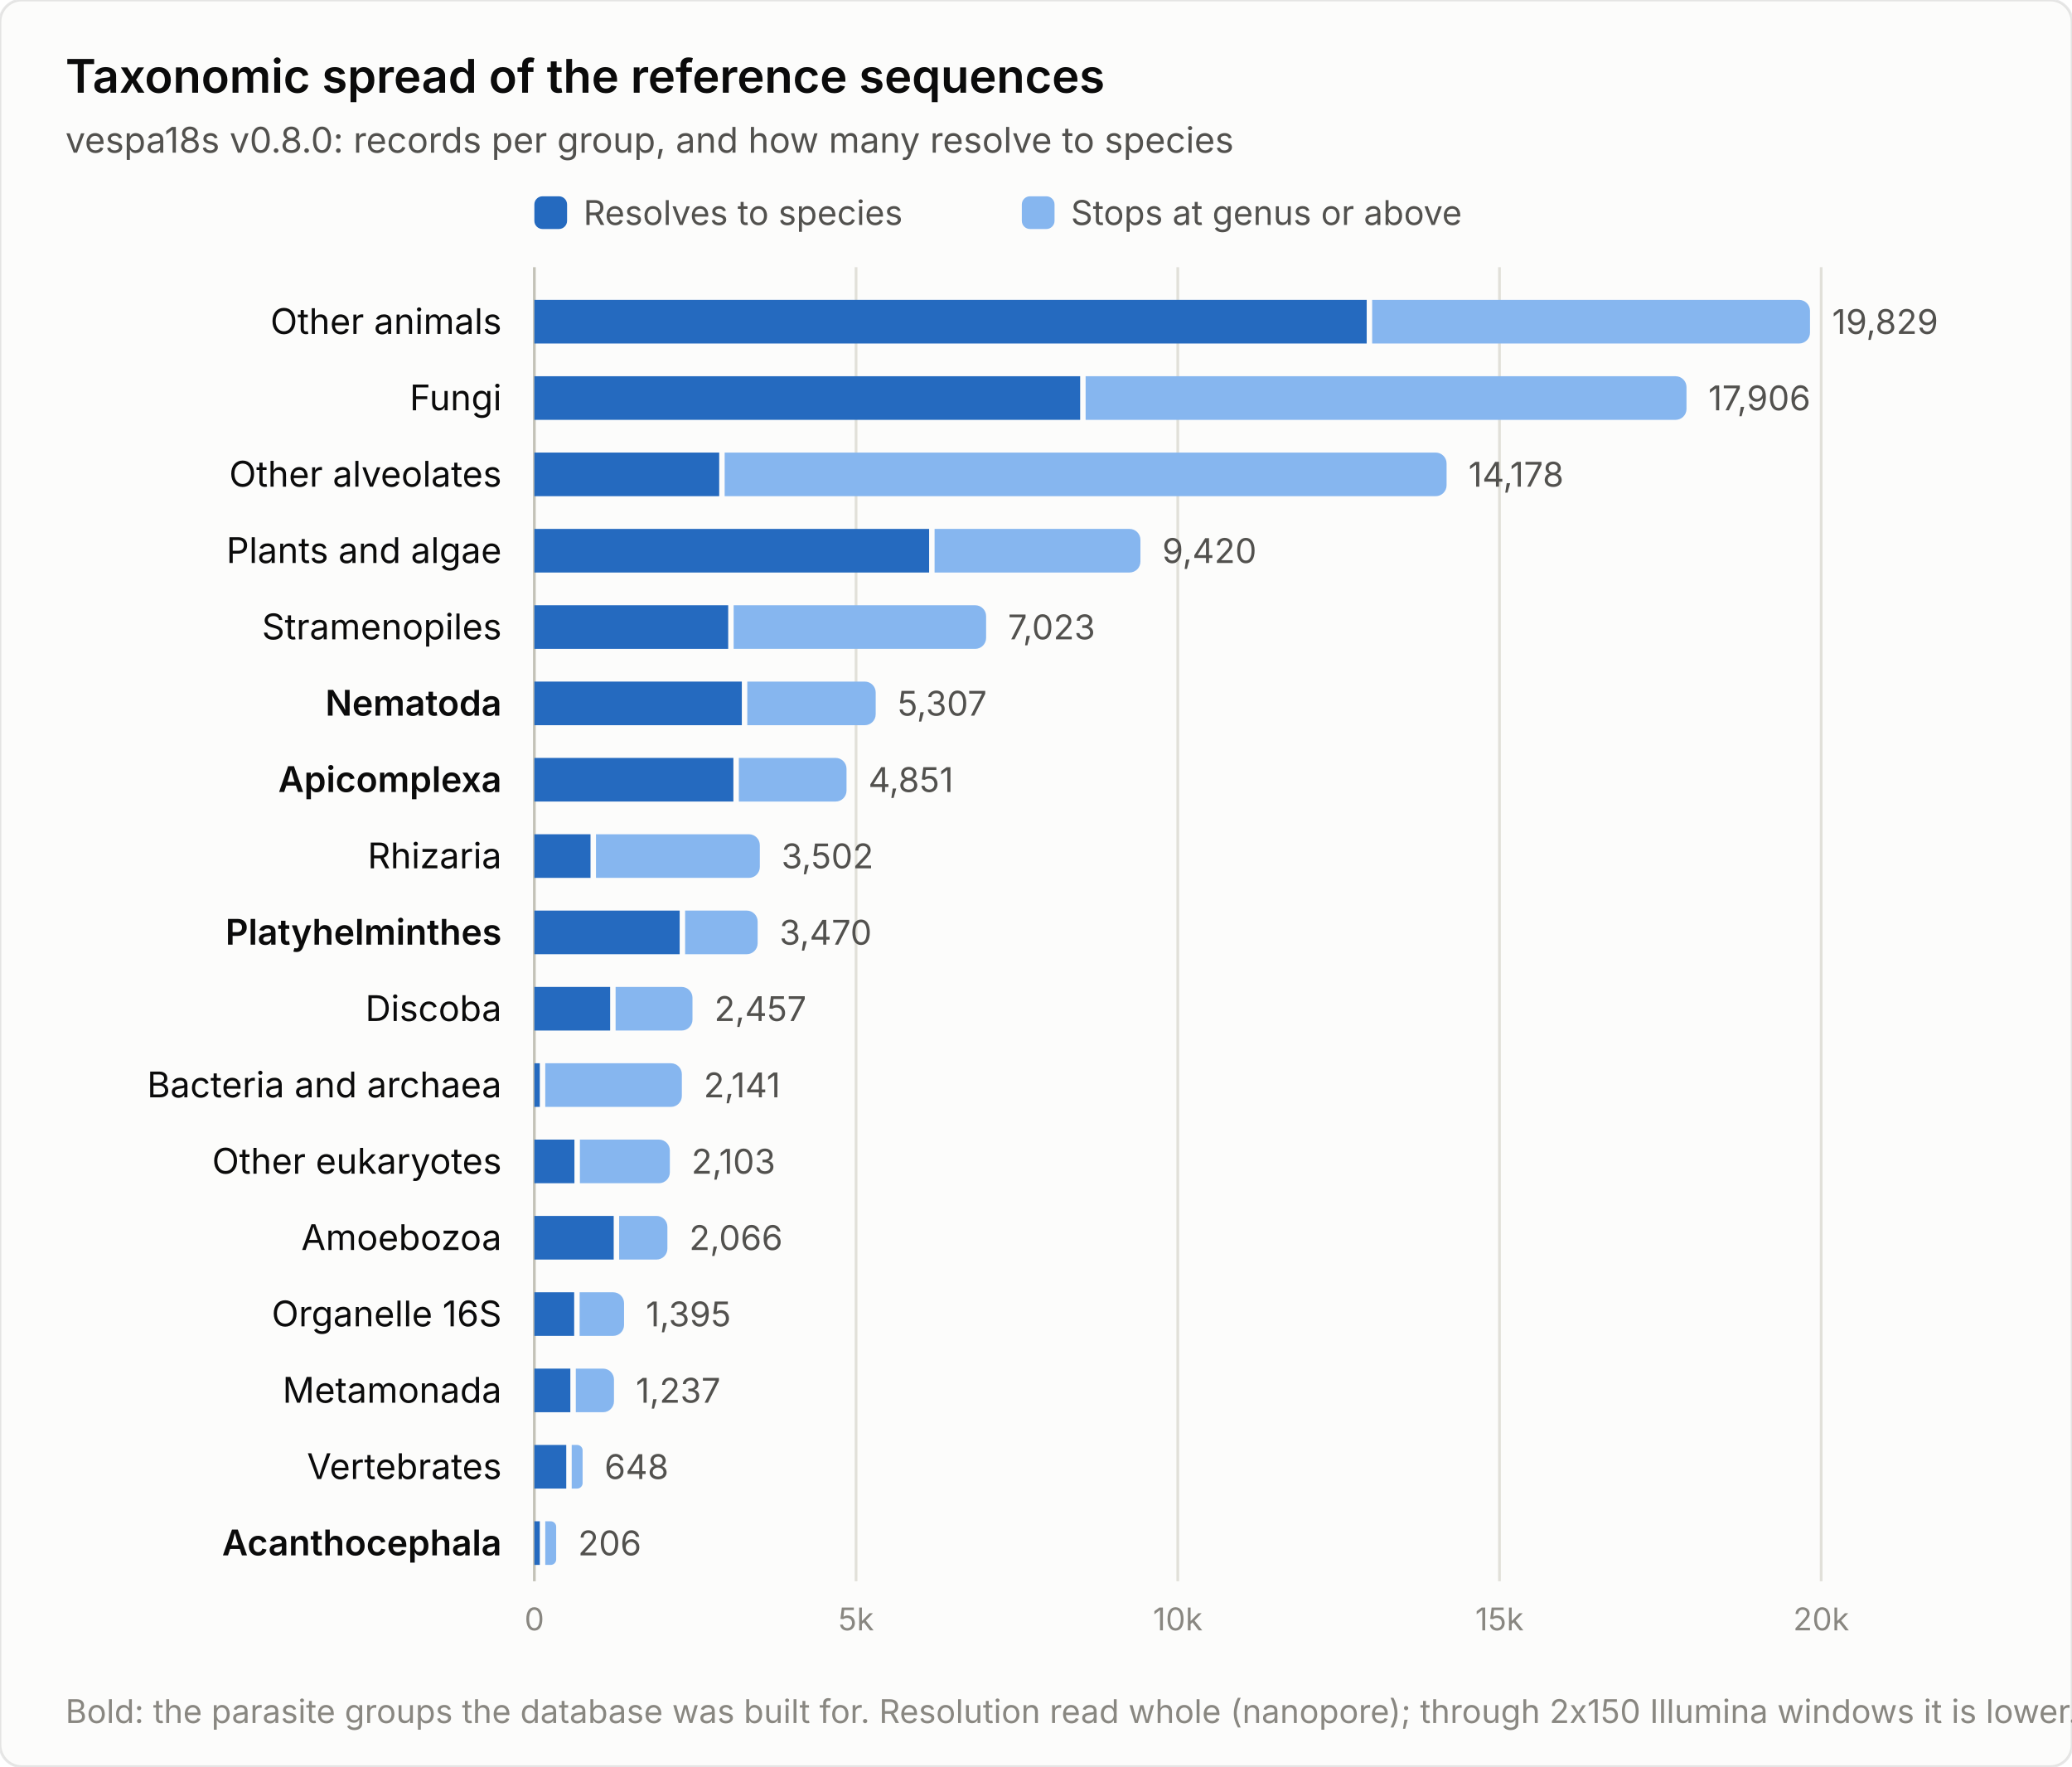
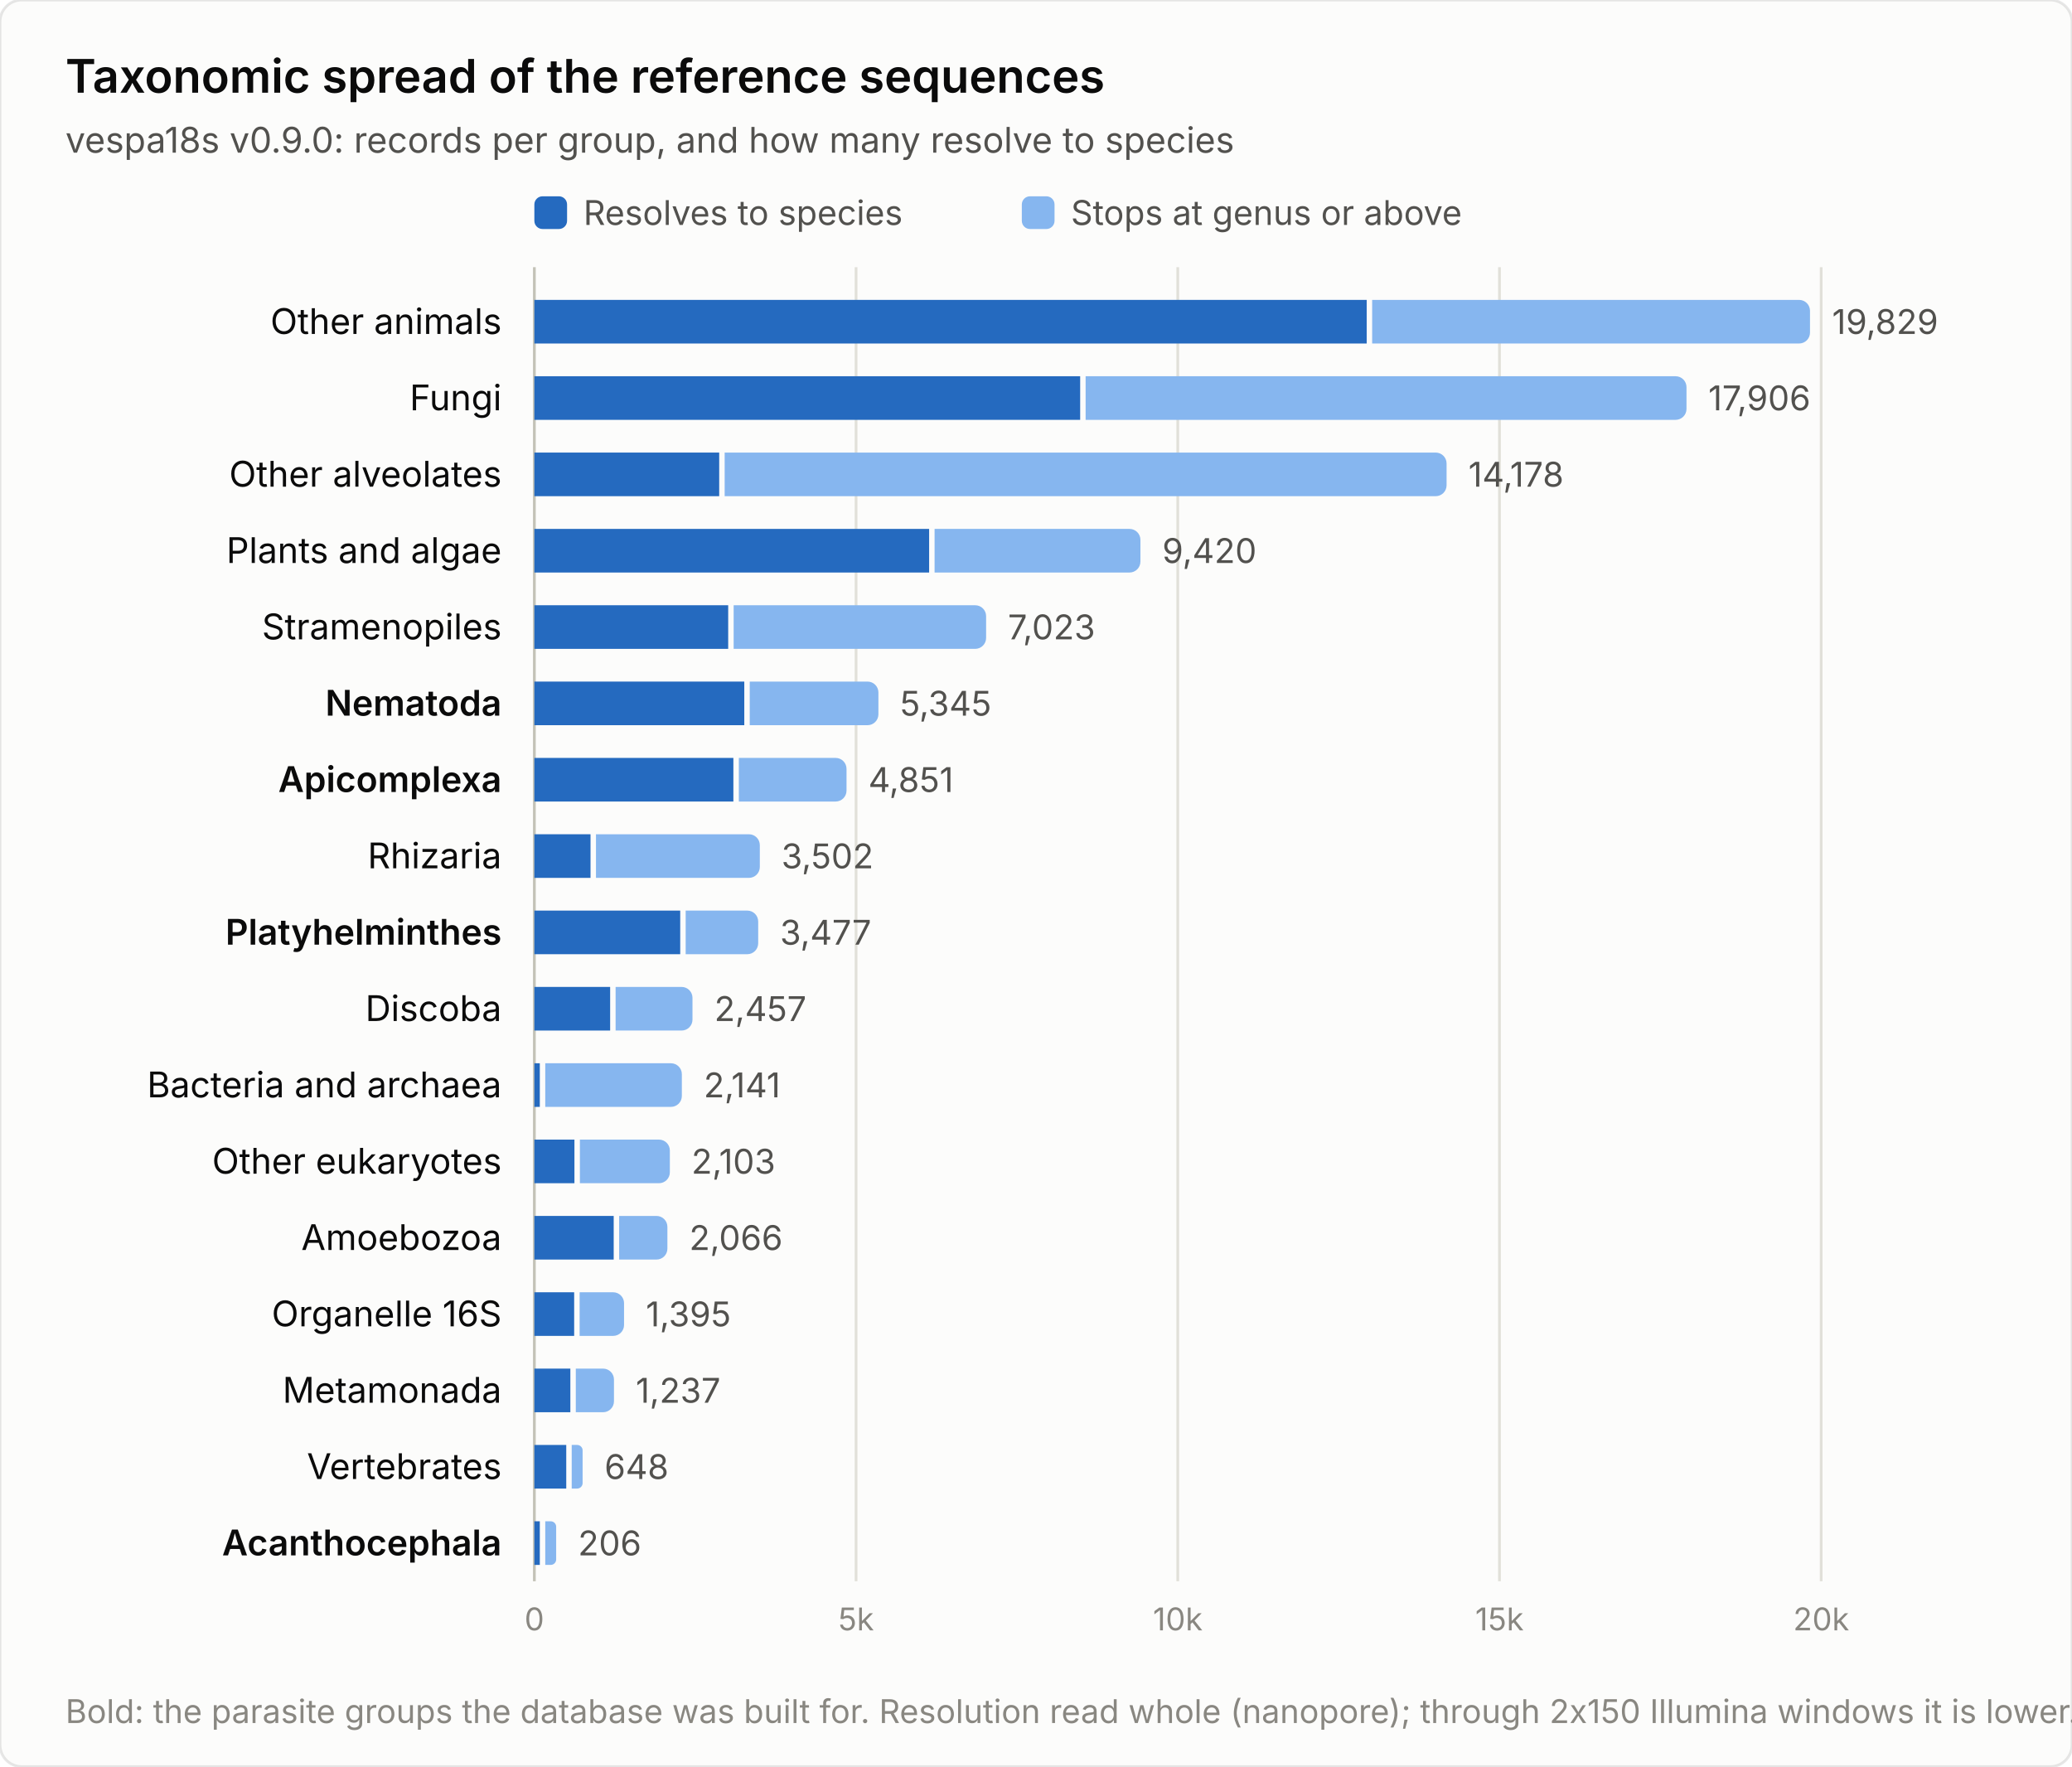
<svg xmlns="http://www.w3.org/2000/svg" width="760" height="648" viewBox="0 0 760 648" font-family="system-ui, -apple-system, &quot;Segoe UI&quot;, sans-serif" role="img" aria-label="Taxonomic spread of the reference sequences">
  <rect width="760" height="648" rx="8" fill="#fcfcfb" stroke="rgba(11,11,11,0.10)" />
  <text x="24" y="34" font-size="17" font-weight="600" fill="#0b0b0b">Taxonomic spread of the reference sequences</text>
-   <text x="24" y="56" font-size="13" fill="#52514e">vespa18s v0.8.0: records per group, and how many resolve to species</text>
+   <text x="24" y="56" font-size="13" fill="#52514e">vespa18s v0.9.0: records per group, and how many resolve to species</text>
  <rect x="196" y="72" width="12" height="12" rx="3" fill="#256abf" />
  <text x="214" y="82.5" font-size="12.5" fill="#52514e">Resolves to species</text>
  <rect x="374.8" y="72" width="12" height="12" rx="3" fill="#86b6ef" />
  <text x="392.8" y="82.5" font-size="12.5" fill="#52514e">Stops at genus or above</text>
  <line x1="196.0" y1="98" x2="196.0" y2="580" stroke="#c3c2b7" stroke-width="1" />
  <text x="196.0" y="598" font-size="11.5" fill="#898781" text-anchor="middle" font-variant-numeric="tabular-nums">0</text>
  <line x1="314.0" y1="98" x2="314.0" y2="580" stroke="#e1e0d9" stroke-width="1" />
  <text x="314.0" y="598" font-size="11.5" fill="#898781" text-anchor="middle" font-variant-numeric="tabular-nums">5k</text>
  <line x1="432.0" y1="98" x2="432.0" y2="580" stroke="#e1e0d9" stroke-width="1" />
  <text x="432.0" y="598" font-size="11.5" fill="#898781" text-anchor="middle" font-variant-numeric="tabular-nums">10k</text>
  <line x1="550.0" y1="98" x2="550.0" y2="580" stroke="#e1e0d9" stroke-width="1" />
  <text x="550.0" y="598" font-size="11.5" fill="#898781" text-anchor="middle" font-variant-numeric="tabular-nums">15k</text>
  <line x1="668.0" y1="98" x2="668.0" y2="580" stroke="#e1e0d9" stroke-width="1" />
  <text x="668.0" y="598" font-size="11.5" fill="#898781" text-anchor="middle" font-variant-numeric="tabular-nums">20k</text>
  <text x="184" y="122.5" font-size="13" font-weight="400" fill="#0b0b0b" text-anchor="end">Other animals</text>
  <rect x="196.0" y="110.0" width="305.3" height="16" fill="#256abf" />
  <path d="M503.3,110.0 h156.6 a4,4 0 0 1 4,4 v8.0 a4,4 0 0 1 -4,4 h-156.6 z" fill="#86b6ef" />
  <text x="672.0" y="122.5" font-size="12.5" fill="#52514e" font-variant-numeric="tabular-nums">19,829</text>
  <text x="184" y="150.5" font-size="13" font-weight="400" fill="#0b0b0b" text-anchor="end">Fungi</text>
  <rect x="196.0" y="138.0" width="200.2" height="16" fill="#256abf" />
  <path d="M398.2,138.0 h216.4 a4,4 0 0 1 4,4 v8.0 a4,4 0 0 1 -4,4 h-216.4 z" fill="#86b6ef" />
  <text x="626.6" y="150.5" font-size="12.5" fill="#52514e" font-variant-numeric="tabular-nums">17,906</text>
  <text x="184" y="178.5" font-size="13" font-weight="400" fill="#0b0b0b" text-anchor="end">Other alveolates</text>
  <rect x="196.0" y="166.0" width="67.8" height="16" fill="#256abf" />
  <path d="M265.8,166.0 h260.8 a4,4 0 0 1 4,4 v8.0 a4,4 0 0 1 -4,4 h-260.8 z" fill="#86b6ef" />
  <text x="538.6" y="178.5" font-size="12.5" fill="#52514e" font-variant-numeric="tabular-nums">14,178</text>
  <text x="184" y="206.5" font-size="13" font-weight="400" fill="#0b0b0b" text-anchor="end">Plants and algae</text>
  <rect x="196.0" y="194.0" width="144.8" height="16" fill="#256abf" />
  <path d="M342.8,194.0 h71.5 a4,4 0 0 1 4,4 v8.0 a4,4 0 0 1 -4,4 h-71.5 z" fill="#86b6ef" />
  <text x="426.3" y="206.5" font-size="12.5" fill="#52514e" font-variant-numeric="tabular-nums">9,420</text>
  <text x="184" y="234.5" font-size="13" font-weight="400" fill="#0b0b0b" text-anchor="end">Stramenopiles</text>
  <rect x="196.0" y="222.0" width="71.1" height="16" fill="#256abf" />
  <path d="M269.1,222.0 h88.6 a4,4 0 0 1 4,4 v8.0 a4,4 0 0 1 -4,4 h-88.6 z" fill="#86b6ef" />
  <text x="369.7" y="234.5" font-size="12.5" fill="#52514e" font-variant-numeric="tabular-nums">7,023</text>
  <text x="184" y="262.5" font-size="13" font-weight="600" fill="#0b0b0b" text-anchor="end">Nematoda</text>
-   <rect x="196.0" y="250.0" width="76.1" height="16" fill="#256abf" />
-   <path d="M274.1,250.0 h43.1 a4,4 0 0 1 4,4 v8.0 a4,4 0 0 1 -4,4 h-43.1 z" fill="#86b6ef" />
-   <text x="329.2" y="262.5" font-size="12.5" fill="#52514e" font-variant-numeric="tabular-nums">5,307</text>
+   <rect x="196.0" y="250.0" width="77.0" height="16" fill="#256abf" />
+   <path d="M275.0,250.0 h43.2 a4,4 0 0 1 4,4 v8.0 a4,4 0 0 1 -4,4 h-43.2 z" fill="#86b6ef" />
+   <text x="330.1" y="262.5" font-size="12.5" fill="#52514e" font-variant-numeric="tabular-nums">5,345</text>
  <text x="184" y="290.5" font-size="13" font-weight="600" fill="#0b0b0b" text-anchor="end">Apicomplexa</text>
  <rect x="196.0" y="278.0" width="73.0" height="16" fill="#256abf" />
  <path d="M271.0,278.0 h35.5 a4,4 0 0 1 4,4 v8.0 a4,4 0 0 1 -4,4 h-35.5 z" fill="#86b6ef" />
  <text x="318.5" y="290.5" font-size="12.5" fill="#52514e" font-variant-numeric="tabular-nums">4,851</text>
  <text x="184" y="318.5" font-size="13" font-weight="400" fill="#0b0b0b" text-anchor="end">Rhizaria</text>
  <rect x="196.0" y="306.0" width="20.6" height="16" fill="#256abf" />
  <path d="M218.6,306.0 h56.1 a4,4 0 0 1 4,4 v8.0 a4,4 0 0 1 -4,4 h-56.1 z" fill="#86b6ef" />
  <text x="286.6" y="318.5" font-size="12.5" fill="#52514e" font-variant-numeric="tabular-nums">3,502</text>
  <text x="184" y="346.5" font-size="13" font-weight="600" fill="#0b0b0b" text-anchor="end">Platyhelminthes</text>
-   <rect x="196.0" y="334.0" width="53.3" height="16" fill="#256abf" />
-   <path d="M251.3,334.0 h22.6 a4,4 0 0 1 4,4 v8.0 a4,4 0 0 1 -4,4 h-22.6 z" fill="#86b6ef" />
-   <text x="285.9" y="346.5" font-size="12.5" fill="#52514e" font-variant-numeric="tabular-nums">3,470</text>
+   <rect x="196.0" y="334.0" width="53.5" height="16" fill="#256abf" />
+   <path d="M251.5,334.0 h22.6 a4,4 0 0 1 4,4 v8.0 a4,4 0 0 1 -4,4 h-22.6 z" fill="#86b6ef" />
+   <text x="286.1" y="346.5" font-size="12.5" fill="#52514e" font-variant-numeric="tabular-nums">3,477</text>
  <text x="184" y="374.5" font-size="13" font-weight="400" fill="#0b0b0b" text-anchor="end">Discoba</text>
  <rect x="196.0" y="362.0" width="27.8" height="16" fill="#256abf" />
  <path d="M225.8,362.0 h24.2 a4,4 0 0 1 4,4 v8.0 a4,4 0 0 1 -4,4 h-24.2 z" fill="#86b6ef" />
  <text x="262.0" y="374.5" font-size="12.5" fill="#52514e" font-variant-numeric="tabular-nums">2,457</text>
  <text x="184" y="402.5" font-size="13" font-weight="400" fill="#0b0b0b" text-anchor="end">Bacteria and archaea</text>
  <rect x="196.0" y="390.0" width="2.0" height="16" fill="#256abf" />
  <path d="M200.0,390.0 h46.1 a4,4 0 0 1 4,4 v8.0 a4,4 0 0 1 -4,4 h-46.1 z" fill="#86b6ef" />
  <text x="258.1" y="402.5" font-size="12.5" fill="#52514e" font-variant-numeric="tabular-nums">2,141</text>
  <text x="184" y="430.5" font-size="13" font-weight="400" fill="#0b0b0b" text-anchor="end">Other eukaryotes</text>
  <rect x="196.0" y="418.0" width="14.7" height="16" fill="#256abf" />
  <path d="M212.7,418.0 h29.0 a4,4 0 0 1 4,4 v8.0 a4,4 0 0 1 -4,4 h-29.0 z" fill="#86b6ef" />
  <text x="253.6" y="430.5" font-size="12.5" fill="#52514e" font-variant-numeric="tabular-nums">2,103</text>
  <text x="184" y="458.5" font-size="13" font-weight="400" fill="#0b0b0b" text-anchor="end">Amoebozoa</text>
  <rect x="196.0" y="446.0" width="29.1" height="16" fill="#256abf" />
  <path d="M227.1,446.0 h13.7 a4,4 0 0 1 4,4 v8.0 a4,4 0 0 1 -4,4 h-13.7 z" fill="#86b6ef" />
  <text x="252.8" y="458.5" font-size="12.5" fill="#52514e" font-variant-numeric="tabular-nums">2,066</text>
  <text x="184" y="486.5" font-size="13" font-weight="400" fill="#0b0b0b" text-anchor="end">Organelle 16S</text>
  <rect x="196.0" y="474.0" width="14.6" height="16" fill="#256abf" />
  <path d="M212.6,474.0 h12.3 a4,4 0 0 1 4,4 v8.0 a4,4 0 0 1 -4,4 h-12.3 z" fill="#86b6ef" />
  <text x="236.9" y="486.5" font-size="12.5" fill="#52514e" font-variant-numeric="tabular-nums">1,395</text>
  <text x="184" y="514.5" font-size="13" font-weight="400" fill="#0b0b0b" text-anchor="end">Metamonada</text>
  <rect x="196.0" y="502.0" width="13.2" height="16" fill="#256abf" />
  <path d="M211.2,502.0 h10.0 a4,4 0 0 1 4,4 v8.0 a4,4 0 0 1 -4,4 h-10.0 z" fill="#86b6ef" />
  <text x="233.2" y="514.5" font-size="12.5" fill="#52514e" font-variant-numeric="tabular-nums">1,237</text>
  <text x="184" y="542.5" font-size="13" font-weight="400" fill="#0b0b0b" text-anchor="end">Vertebrates</text>
  <rect x="196.0" y="530.0" width="11.7" height="16" fill="#256abf" />
  <path d="M209.7,530.0 h2.0 a2.0,2.0 0 0 1 2.0,2.0 v12.0 a2.0,2.0 0 0 1 -2.0,2.0 h-2.0 z" fill="#86b6ef" />
  <text x="221.7" y="542.5" font-size="12.5" fill="#52514e" font-variant-numeric="tabular-nums">648</text>
  <text x="184" y="570.5" font-size="13" font-weight="600" fill="#0b0b0b" text-anchor="end">Acanthocephala</text>
  <rect x="196.0" y="558.0" width="2.0" height="16" fill="#256abf" />
  <path d="M200.0,558.0 h2.0 a2.0,2.0 0 0 1 2.0,2.0 v12.0 a2.0,2.0 0 0 1 -2.0,2.0 h-2.0 z" fill="#86b6ef" />
  <text x="212.0" y="570.5" font-size="12.5" fill="#52514e" font-variant-numeric="tabular-nums">206</text>
  <text x="24" y="632" font-size="12" fill="#898781">Bold: the parasite groups the database was built for. Resolution read whole (nanopore); through 2x150 Illumina windows it is lower.</text>
</svg>
